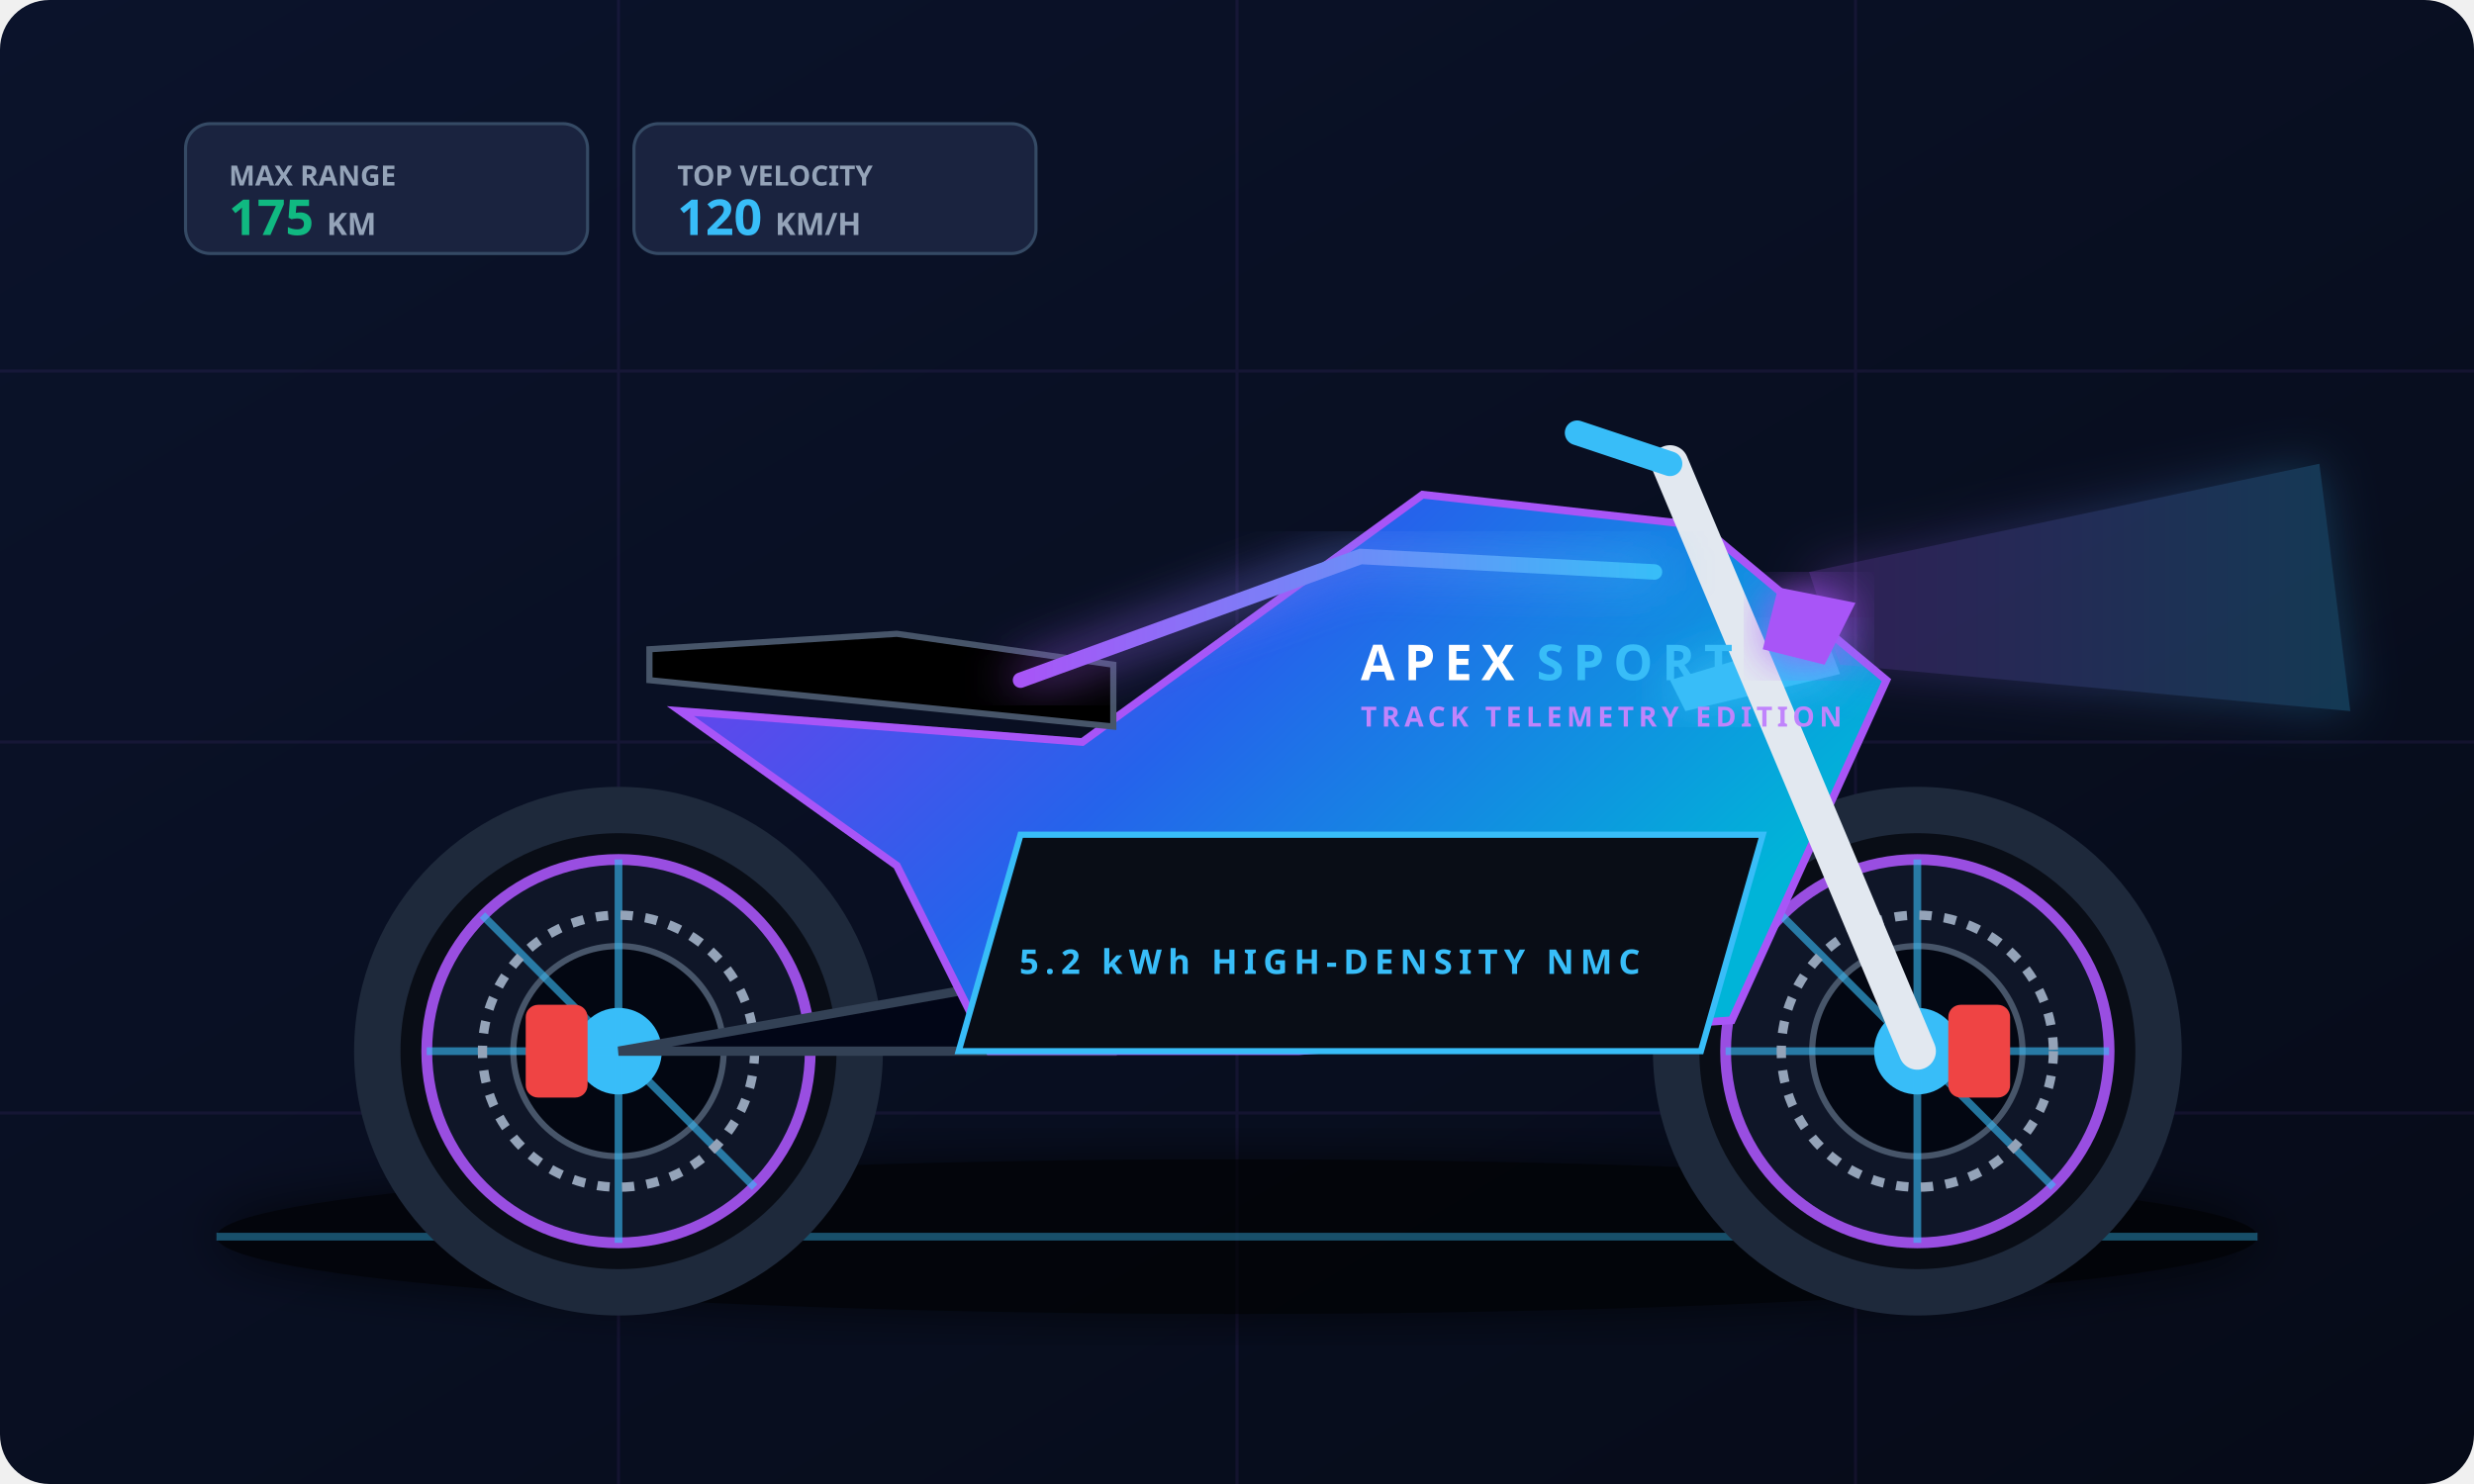
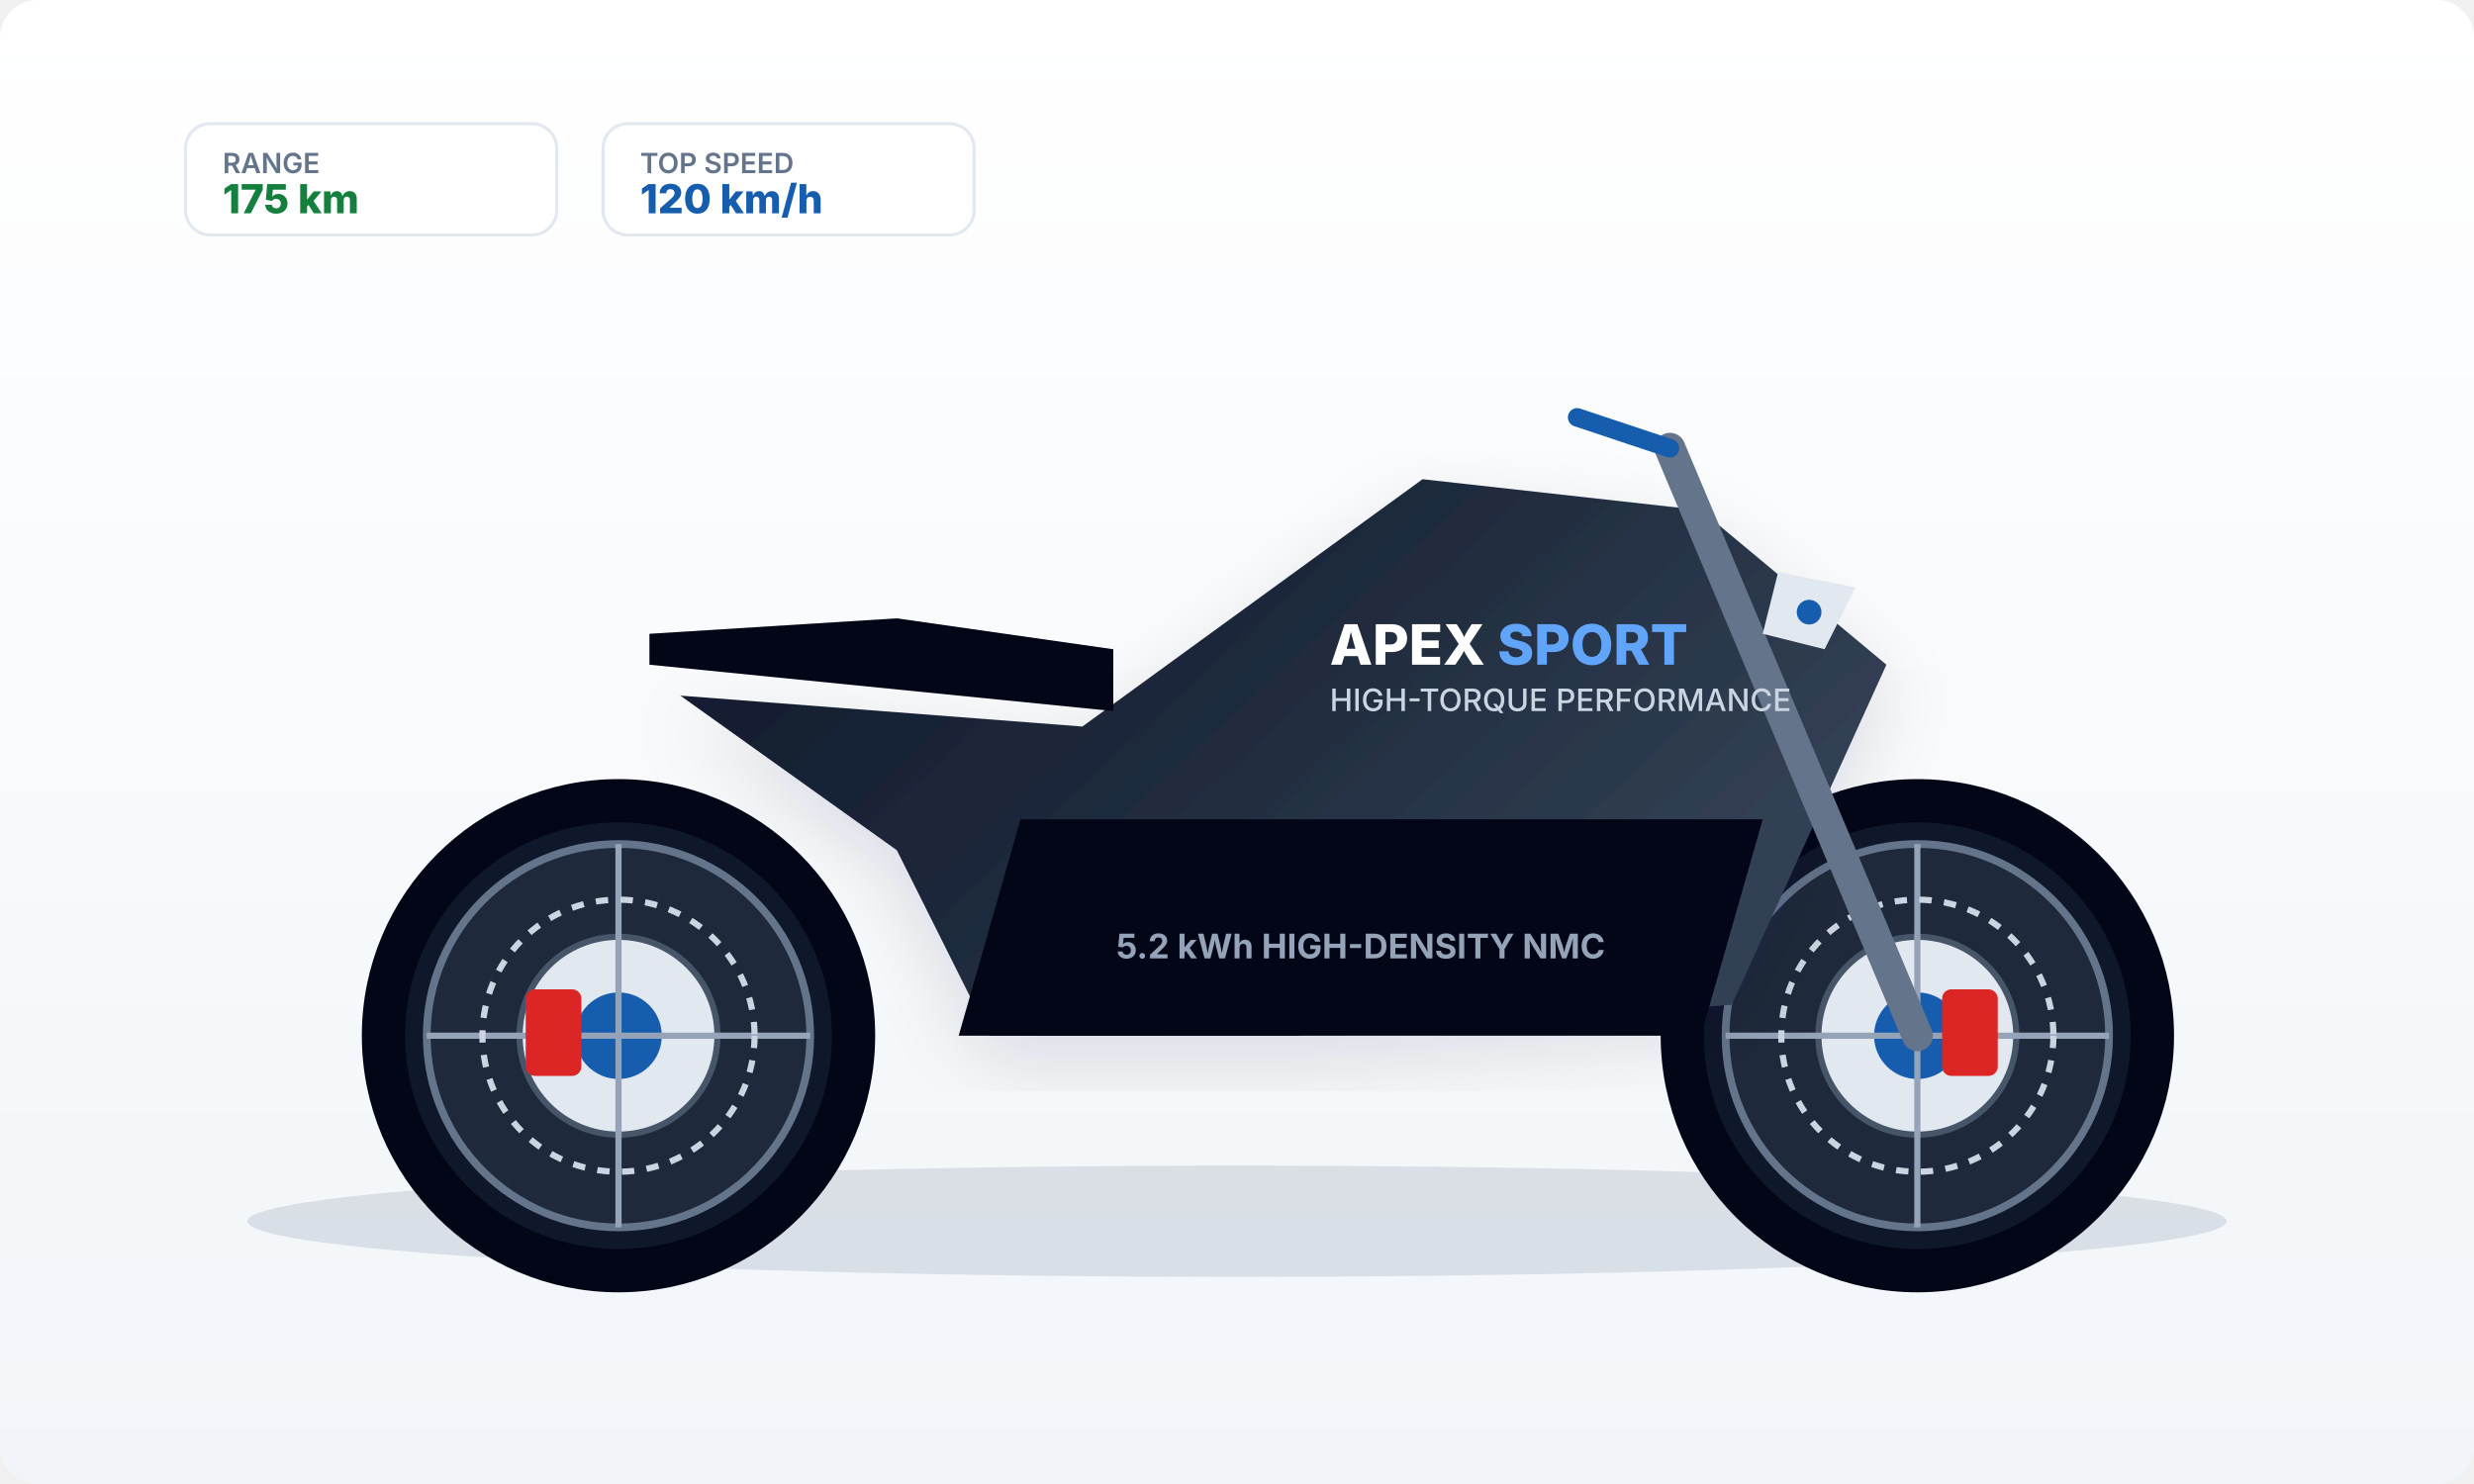
<svg xmlns="http://www.w3.org/2000/svg" viewBox="0 0 800 480" width="100%" height="100%">
  <defs>
-     <linearGradient id="bgGrad3" x1="0%" y1="0%" x2="100%" y2="100%">
-       <stop offset="0%" stop-color="#0B132B" />
-       <stop offset="100%" stop-color="#060B18" />
+     <linearGradient id="studioBg3" x1="0%" y1="0%" x2="0%" y2="100%">
+       <stop offset="0%" stop-color="#FFFFFF" />
+       <stop offset="100%" stop-color="#F1F5F9" />
    </linearGradient>
-     <linearGradient id="frameGrad3" x1="0%" y1="0%" x2="100%" y2="50%">
-       <stop offset="0%" stop-color="#7C3AED" />
-       <stop offset="50%" stop-color="#2563EB" />
-       <stop offset="100%" stop-color="#00B4D8" />
+     <linearGradient id="bodySlate" x1="0%" y1="0%" x2="100%" y2="50%">
+       <stop offset="0%" stop-color="#0F172A" />
+       <stop offset="50%" stop-color="#1E293B" />
+       <stop offset="100%" stop-color="#334155" />
    </linearGradient>
-     <linearGradient id="neonGlow3" x1="0%" y1="0%" x2="100%" y2="0%">
-       <stop offset="0%" stop-color="#A855F7" />
-       <stop offset="100%" stop-color="#38BDF8" />
-     </linearGradient>
-     <filter id="glowFilter3" x="-20%" y="-20%" width="140%" height="140%">
-       <feGaussianBlur stdDeviation="8" result="blur" />
-       <feComposite in="SourceGraphic" in2="blur" operator="over" />
+     <filter id="softShadow3" x="-10%" y="-10%" width="120%" height="120%">
+       <feDropShadow dx="0" dy="8" stdDeviation="12" flood-color="#0F172A" flood-opacity="0.12" />
    </filter>
  </defs>
-   <rect width="800" height="480" fill="url(#bgGrad3)" rx="16" />
-   <g opacity="0.08" stroke="#A855F7" stroke-width="1">
-     <line x1="0" y1="120" x2="800" y2="120" />
-     <line x1="0" y1="240" x2="800" y2="240" />
-     <line x1="0" y1="360" x2="800" y2="360" />
-     <line x1="200" y1="0" x2="200" y2="480" />
-     <line x1="400" y1="0" x2="400" y2="480" />
-     <line x1="600" y1="0" x2="600" y2="480" />
-   </g>
-   <ellipse cx="400" cy="400" rx="330" ry="25" fill="#000000" opacity="0.65" filter="url(#glowFilter3)" />
-   <line x1="70" y1="400" x2="730" y2="400" stroke="#38BDF8" stroke-width="2.5" opacity="0.4" />
+   <rect width="800" height="480" fill="url(#studioBg3)" rx="12" />
+   <ellipse cx="400" cy="395" rx="320" ry="18" fill="#64748B" opacity="0.18" />
  <g id="rearWheel">
-     <circle cx="200" cy="340" r="78" fill="#090D16" stroke="#1E293B" stroke-width="15" />
-     <circle cx="200" cy="340" r="62" fill="#0F172A" stroke="#A855F7" stroke-width="3.5" opacity="0.9" />
-     <circle cx="200" cy="340" r="34" fill="#030712" stroke="#475569" stroke-width="2" />
-     <circle cx="200" cy="340" r="14" fill="#38BDF8" />
-     <line x1="200" y1="278" x2="200" y2="402" stroke="#38BDF8" stroke-width="2.5" opacity="0.6" />
-     <line x1="138" y1="340" x2="262" y2="340" stroke="#38BDF8" stroke-width="2.5" opacity="0.6" />
-     <line x1="156" y1="296" x2="244" y2="384" stroke="#38BDF8" stroke-width="2.5" opacity="0.6" />
-     <circle cx="200" cy="340" r="44" fill="none" stroke="#94A3B8" stroke-width="3" stroke-dasharray="4,4" />
-     <rect x="170" y="325" width="20" height="30" rx="4" fill="#EF4444" />
+     <circle cx="200" cy="335" r="76" fill="#0F172A" stroke="#020617" stroke-width="14" />
+     <circle cx="200" cy="335" r="62" fill="#1E293B" stroke="#64748B" stroke-width="2.5" />
+     <circle cx="200" cy="335" r="32" fill="#E2E8F0" stroke="#475569" stroke-width="2" />
+     <circle cx="200" cy="335" r="14" fill="#165DAD" />
+     <line x1="200" y1="273" x2="200" y2="397" stroke="#94A3B8" stroke-width="2" />
+     <line x1="138" y1="335" x2="262" y2="335" stroke="#94A3B8" stroke-width="2" />
+     <circle cx="200" cy="335" r="44" fill="none" stroke="#CBD5E1" stroke-width="2" stroke-dasharray="4,4" />
+     <rect x="170" y="320" width="18" height="28" rx="3" fill="#DC2626" />
  </g>
  <g id="frontWheel">
-     <circle cx="620" cy="340" r="78" fill="#090D16" stroke="#1E293B" stroke-width="15" />
-     <circle cx="620" cy="340" r="62" fill="#0F172A" stroke="#A855F7" stroke-width="3.5" opacity="0.9" />
-     <circle cx="620" cy="340" r="34" fill="#030712" stroke="#475569" stroke-width="2" />
-     <circle cx="620" cy="340" r="14" fill="#38BDF8" />
-     <line x1="620" y1="278" x2="620" y2="402" stroke="#38BDF8" stroke-width="2.5" opacity="0.6" />
-     <line x1="558" y1="340" x2="682" y2="340" stroke="#38BDF8" stroke-width="2.5" opacity="0.6" />
-     <line x1="576" y1="296" x2="664" y2="384" stroke="#38BDF8" stroke-width="2.5" opacity="0.6" />
-     <circle cx="620" cy="340" r="44" fill="none" stroke="#94A3B8" stroke-width="3" stroke-dasharray="4,4" />
-     <rect x="630" y="325" width="20" height="30" rx="4" fill="#EF4444" />
+     <circle cx="620" cy="335" r="76" fill="#0F172A" stroke="#020617" stroke-width="14" />
+     <circle cx="620" cy="335" r="62" fill="#1E293B" stroke="#64748B" stroke-width="2.5" />
+     <circle cx="620" cy="335" r="32" fill="#E2E8F0" stroke="#475569" stroke-width="2" />
+     <circle cx="620" cy="335" r="14" fill="#165DAD" />
+     <line x1="620" y1="273" x2="620" y2="397" stroke="#94A3B8" stroke-width="2" />
+     <line x1="558" y1="335" x2="682" y2="335" stroke="#94A3B8" stroke-width="2" />
+     <circle cx="620" cy="335" r="44" fill="none" stroke="#CBD5E1" stroke-width="2" stroke-dasharray="4,4" />
+     <rect x="628" y="320" width="18" height="28" rx="3" fill="#DC2626" />
  </g>
-   <path d="M 200 340 L 370 310 L 360 340 Z" fill="#020617" stroke="#334155" stroke-width="3" />
-   <path d="M 220 230 L 350 240 L 460 160 L 550 170 L 610 220 L 560 330 L 420 340 L 320 340 L 290 280 Z" fill="url(#frameGrad3)" stroke="#A855F7" stroke-width="2.5" />
-   <polygon points="310,340 550,340 570,270 330,270" fill="#090D16" stroke="#38BDF8" stroke-width="2" />
-   <text x="430" y="315" fill="#38BDF8" font-size="11" font-weight="900" text-anchor="middle" letter-spacing="2" font-family="sans-serif">5.2 kWh HIGH-DENSITY NMC</text>
-   <path d="M 210 220 L 310 230 L 360 235 L 360 215 L 290 205 L 210 210 Z" fill="#000000" stroke="#475569" stroke-width="2" />
-   <path d="M 540 220 L 590 205 L 595 218 L 545 230 Z" fill="#38BDF8" filter="url(#glowFilter3)" />
-   <line x1="620" y1="340" x2="540" y2="150" stroke="#E2E8F0" stroke-width="12" stroke-linecap="round" />
-   <line x1="540" y1="150" x2="510" y2="140" stroke="#38BDF8" stroke-width="8" stroke-linecap="round" />
-   <polygon points="585,185 750,150 760,230 595,215" fill="url(#neonGlow3)" opacity="0.25" filter="url(#glowFilter3)" />
-   <polygon points="575,190 600,195 590,215 570,210" fill="#A855F7" filter="url(#glowFilter3)" />
-   <path d="M 330 220 L 440 180 L 535 185" fill="none" stroke="url(#neonGlow3)" stroke-width="5" stroke-linecap="round" filter="url(#glowFilter3)" />
-   <text x="440" y="220" fill="#FFFFFF" font-size="16" font-weight="900" letter-spacing="3" font-family="sans-serif">APEX <tspan fill="#38BDF8">SPORT</tspan>
+   <path d="M 220 225 L 350 235 L 460 155 L 550 165 L 610 215 L 560 325 L 420 335 L 320 335 L 290 275 Z" fill="url(#bodySlate)" filter="url(#softShadow3)" />
+   <polygon points="310,335 550,335 570,265 330,265" fill="#020617" />
+   <text x="440" y="310" fill="#94A3B8" font-size="11" font-weight="700" text-anchor="middle" font-family="Inter, sans-serif">5.2 kWh HIGH-DENSITY NMC</text>
+   <path d="M 210 215 L 310 225 L 360 230 L 360 210 L 290 200 L 210 205 Z" fill="#020617" />
+   <line x1="620" y1="335" x2="540" y2="145" stroke="#64748B" stroke-width="10" stroke-linecap="round" />
+   <line x1="540" y1="145" x2="510" y2="135" stroke="#165DAD" stroke-width="6" stroke-linecap="round" />
+   <polygon points="575,185 600,190 590,210 570,205" fill="#E2E8F0" />
+   <circle cx="585" cy="198" r="4" fill="#165DAD" />
+   <text x="430" y="215" fill="#FFFFFF" font-size="18" font-weight="800" font-family="Inter, sans-serif">APEX <tspan fill="#60A5FA">SPORT</tspan>
  </text>
-   <text x="440" y="235" fill="#C084FC" font-size="9" font-weight="700" letter-spacing="1.5" font-family="sans-serif">TRACK TELEMETRY EDITION</text>
+   <text x="430" y="230" fill="#CBD5E1" font-size="10" font-weight="500" font-family="Inter, sans-serif">HIGH-TORQUE PERFORMANCE</text>
  <g transform="translate(60, 40)">
-     <rect width="130" height="42" rx="8" fill="#1C2541" stroke="#3A506B" opacity="0.9" />
-     <text x="14" y="20" fill="#94A3B8" font-size="9" font-weight="700" font-family="sans-serif">MAX RANGE</text>
-     <text x="14" y="36" fill="#10B981" font-size="16" font-weight="900" font-family="sans-serif">175 <tspan font-size="10" font-weight="600" fill="#94A3B8">KM</tspan>
-     </text>
+     <rect width="120" height="36" rx="8" fill="#FFFFFF" stroke="#E2E8F0" />
+     <text x="12" y="16" fill="#64748B" font-size="9" font-weight="600" font-family="Inter, sans-serif">RANGE</text>
+     <text x="12" y="29" fill="#15803D" font-size="13" font-weight="800" font-family="Inter, sans-serif">175 km</text>
  </g>
-   <g transform="translate(205, 40)">
-     <rect width="130" height="42" rx="8" fill="#1C2541" stroke="#3A506B" opacity="0.9" />
-     <text x="14" y="20" fill="#94A3B8" font-size="9" font-weight="700" font-family="sans-serif">TOP VELOCITY</text>
-     <text x="14" y="36" fill="#38BDF8" font-size="16" font-weight="900" font-family="sans-serif">120 <tspan font-size="10" font-weight="600" fill="#94A3B8">KM/H</tspan>
-     </text>
+   <g transform="translate(195, 40)">
+     <rect width="120" height="36" rx="8" fill="#FFFFFF" stroke="#E2E8F0" />
+     <text x="12" y="16" fill="#64748B" font-size="9" font-weight="600" font-family="Inter, sans-serif">TOP SPEED</text>
+     <text x="12" y="29" fill="#165DAD" font-size="13" font-weight="800" font-family="Inter, sans-serif">120 km/h</text>
  </g>
</svg>
